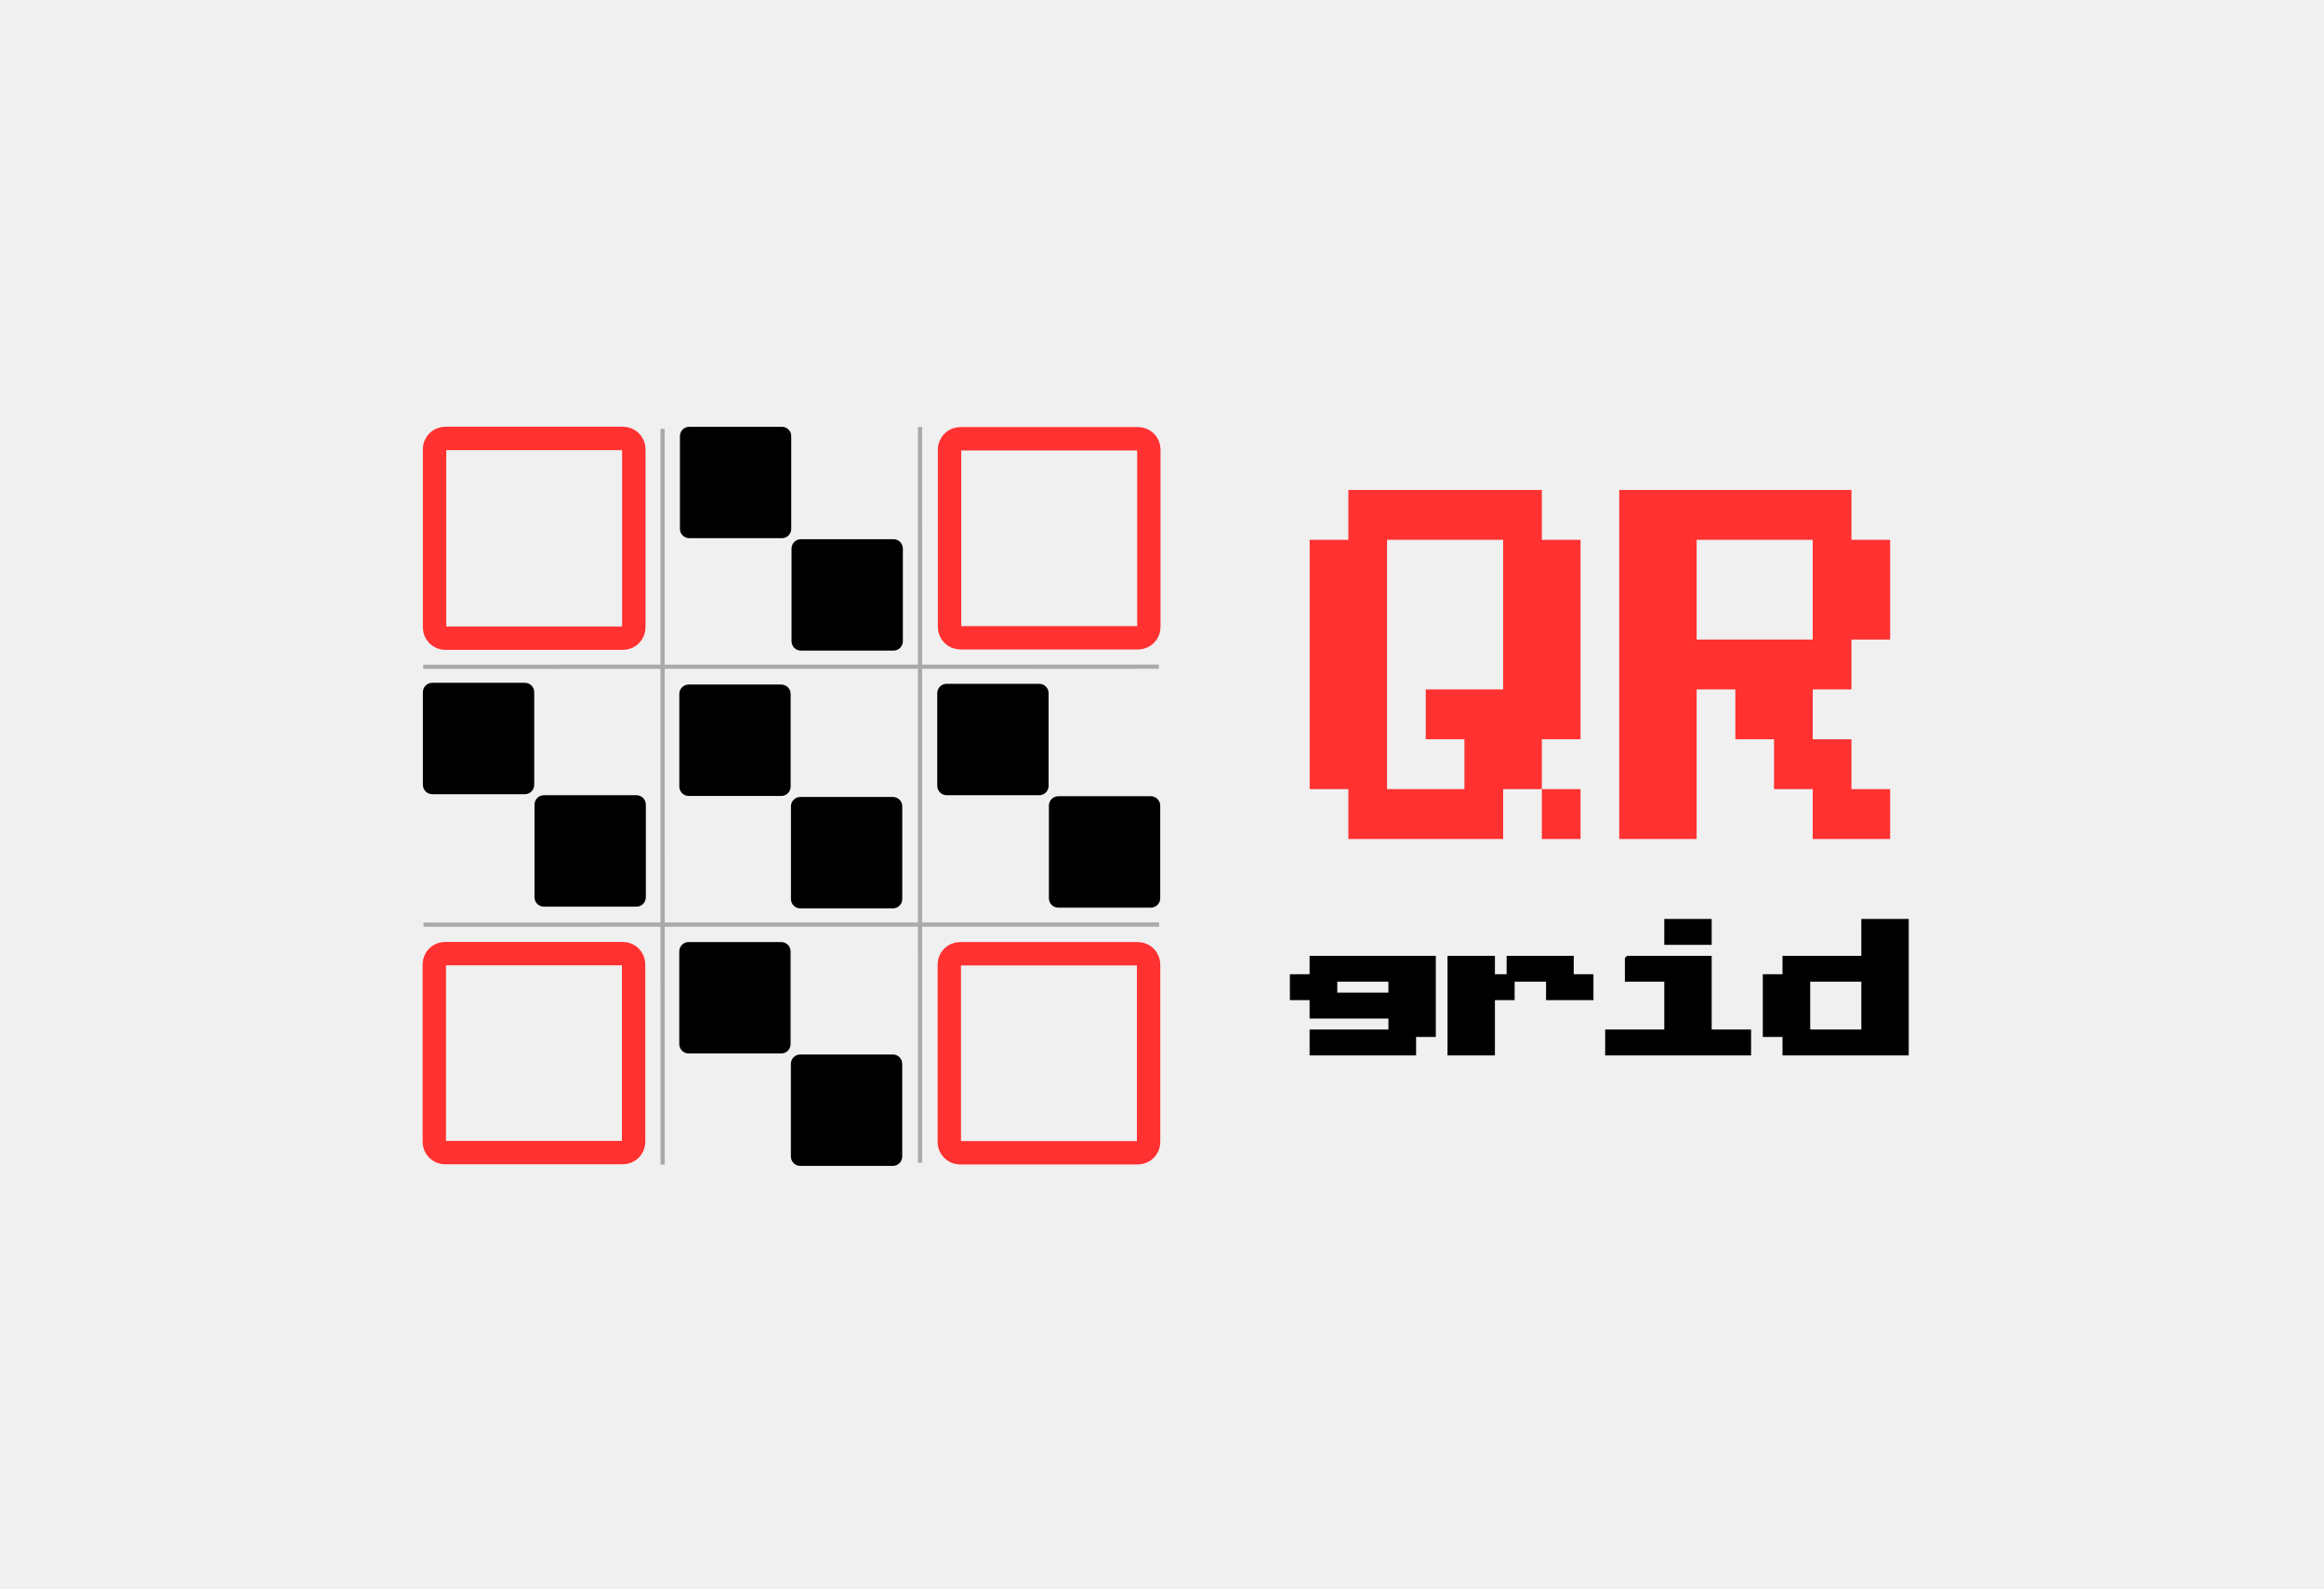
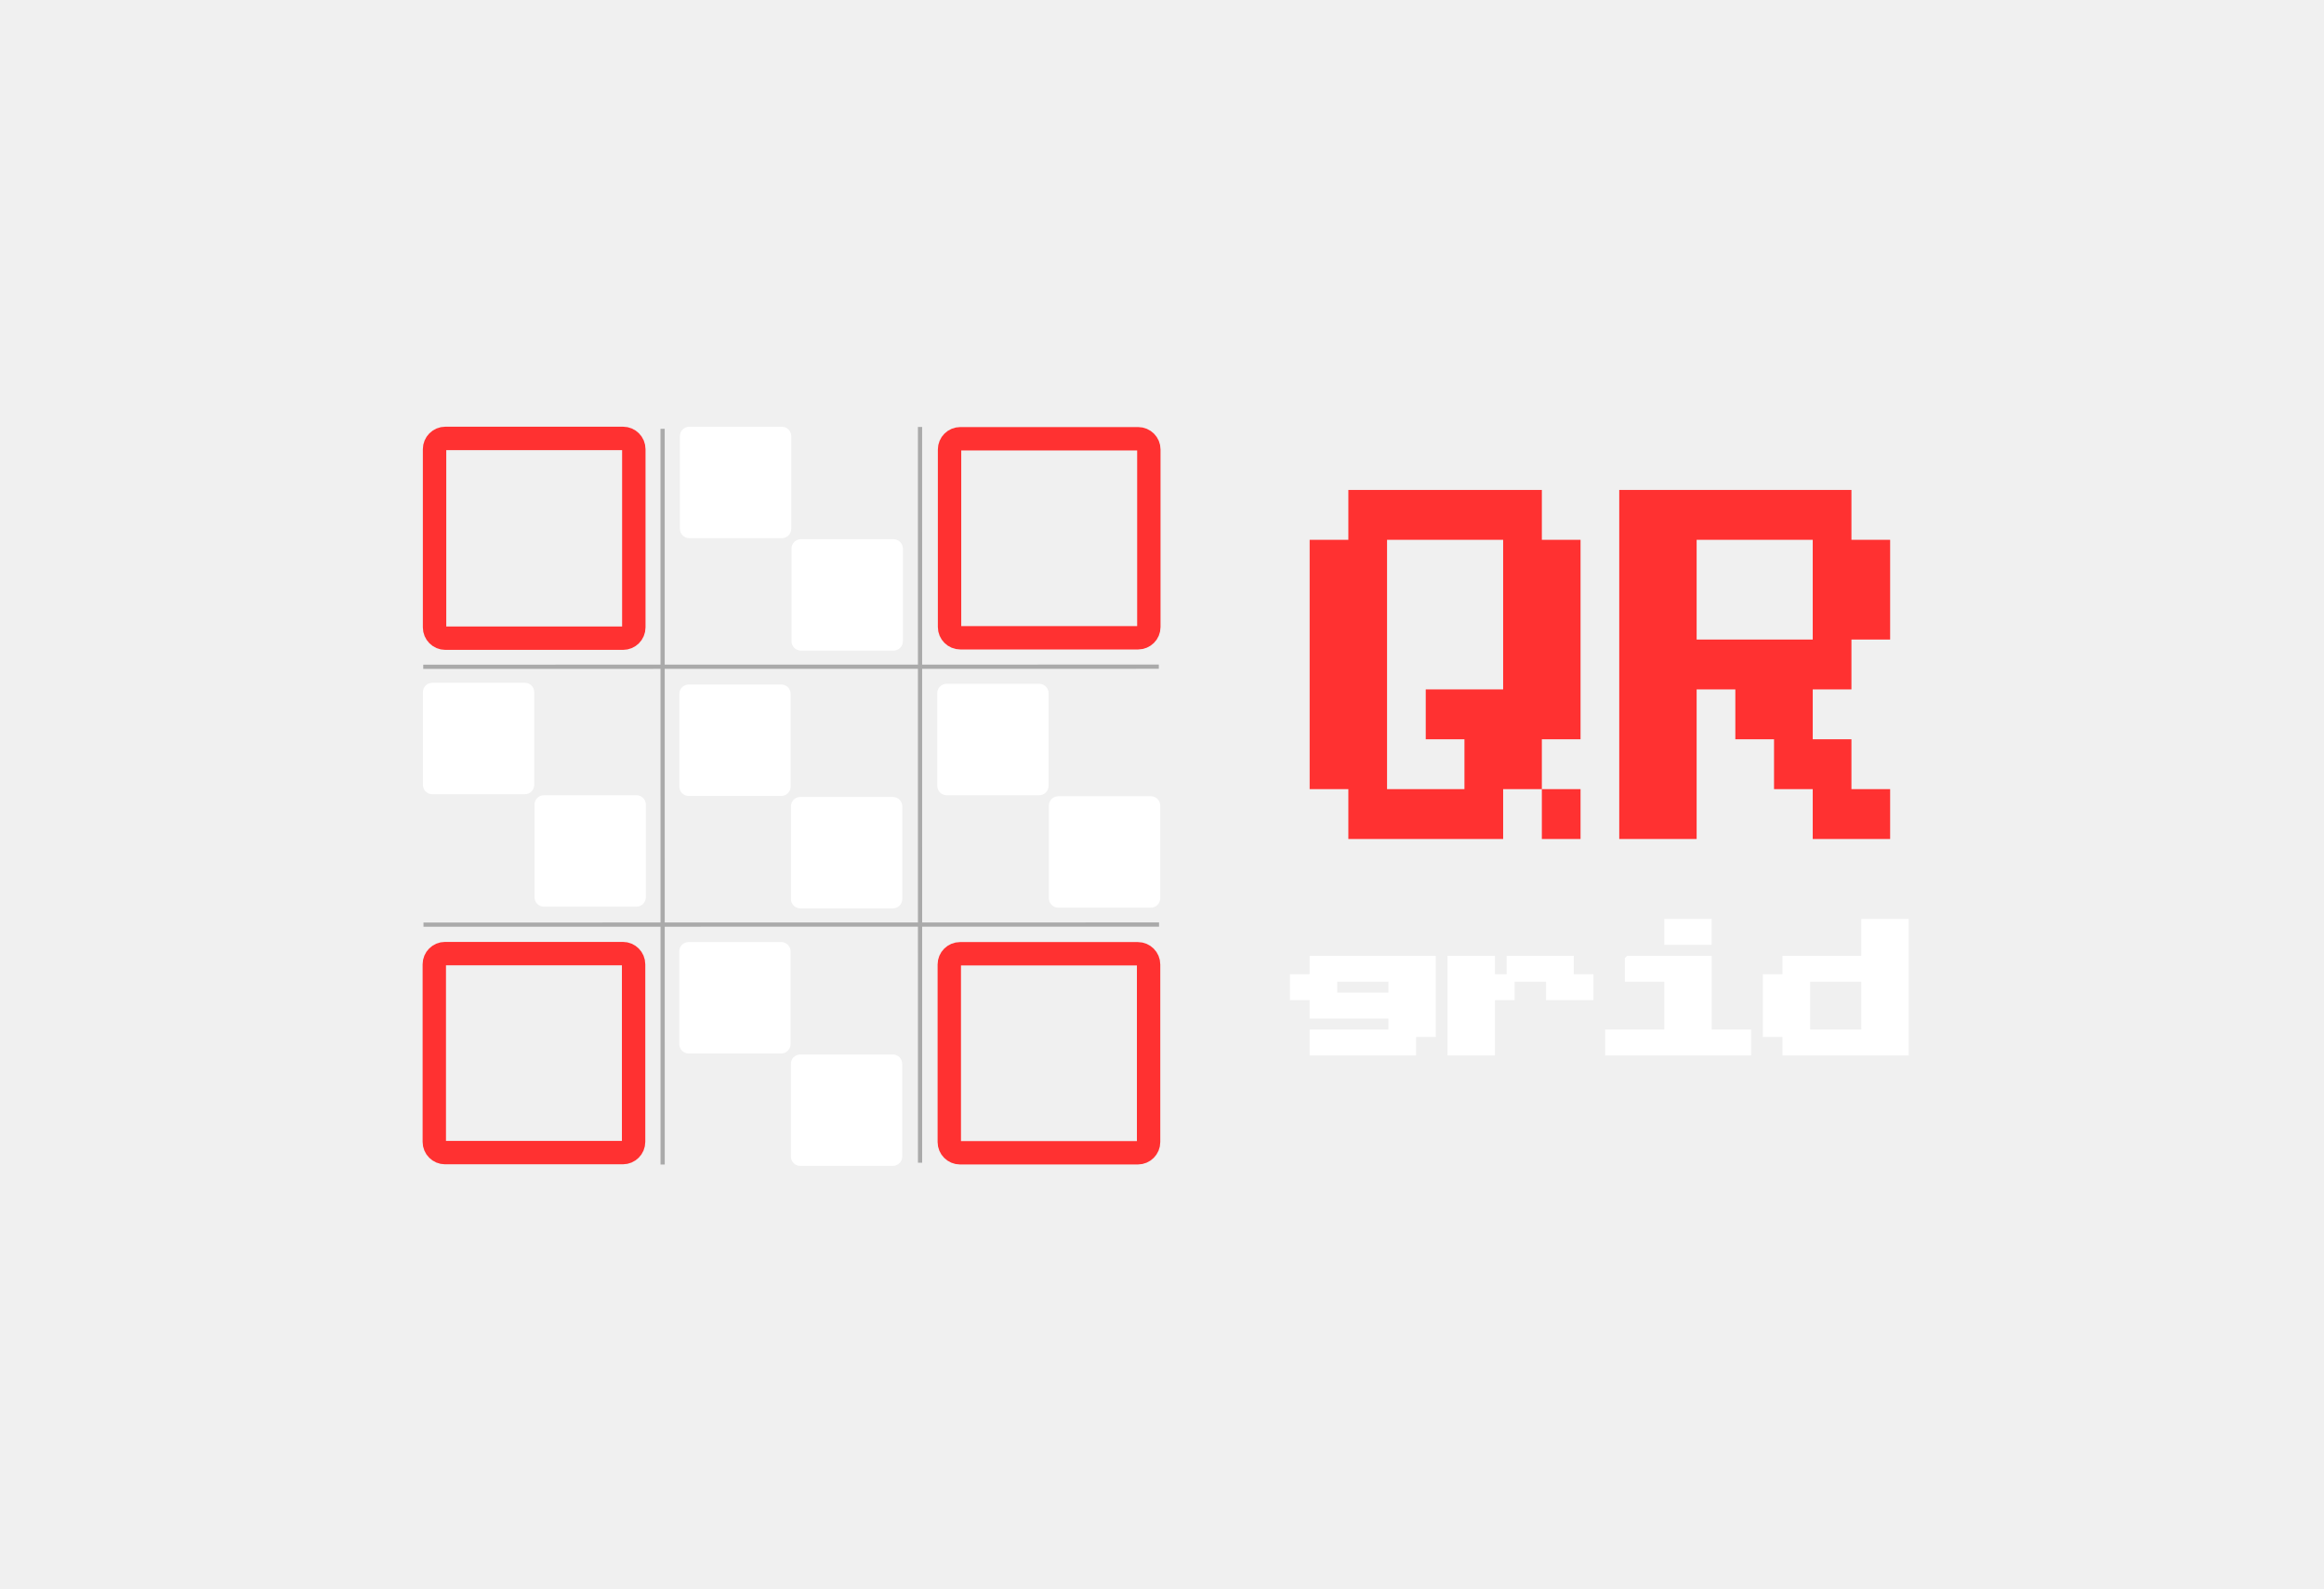
<svg xmlns="http://www.w3.org/2000/svg" width="274.96mm" height="187.91mm" version="1.1" viewBox="0 0 274.96 187.91" xml:space="preserve">
  <g transform="translate(2.4321 4.6742)">
    <g transform="translate(-23.828 -82.884)">
-       <g transform="translate(46.193 25.512)">
-         <rect x="55.646" y="103.18" width="13.172" height="13.18" ry="1.11" style="paint-order:normal" />
-         <rect x="68.852" y="116.48" width="13.172" height="13.18" ry="1.11" style="paint-order:normal" />
-       </g>
-       <g transform="translate(15.784 55.797)">
-         <rect x="55.646" y="103.18" width="13.172" height="13.18" ry="1.11" style="paint-order:normal" />
-         <rect x="68.852" y="116.48" width="13.172" height="13.18" ry="1.11" style="paint-order:normal" />
-       </g>
-       <g transform="translate(46.123 56.003)">
-         <rect x="55.646" y="103.18" width="13.172" height="13.18" ry="1.11" style="paint-order:normal" />
-         <rect x="68.852" y="116.48" width="13.172" height="13.18" ry="1.11" style="paint-order:normal" />
-       </g>
-       <g transform="translate(76.641 55.916)">
-         <rect x="55.646" y="103.18" width="13.172" height="13.18" ry="1.11" style="paint-order:normal" />
-         <rect x="68.852" y="116.48" width="13.172" height="13.18" ry="1.11" style="paint-order:normal" />
-       </g>
-       <g transform="translate(46.116 86.463)">
-         <rect x="55.646" y="103.18" width="13.172" height="13.18" ry="1.11" style="paint-order:normal" />
-         <rect x="68.852" y="116.48" width="13.172" height="13.18" ry="1.11" style="paint-order:normal" />
+       <g fill="#fff">
+         <g transform="translate(46.193 25.512)">
+           <rect x="55.646" y="103.18" width="13.172" height="13.18" ry="1.11" style="paint-order:normal" />
+           <rect x="68.852" y="116.48" width="13.172" height="13.18" ry="1.11" style="paint-order:normal" />
+         </g>
+         <g transform="translate(15.784 55.797)">
+           <rect x="55.646" y="103.18" width="13.172" height="13.18" ry="1.11" style="paint-order:normal" />
+           <rect x="68.852" y="116.48" width="13.172" height="13.18" ry="1.11" style="paint-order:normal" />
+         </g>
+         <g transform="translate(46.123 56.003)">
+           <rect x="55.646" y="103.18" width="13.172" height="13.18" ry="1.11" style="paint-order:normal" />
+           <rect x="68.852" y="116.48" width="13.172" height="13.18" ry="1.11" style="paint-order:normal" />
+         </g>
+         <g transform="translate(76.641 55.916)">
+           <rect x="55.646" y="103.18" width="13.172" height="13.18" ry="1.11" style="paint-order:normal" />
+           <rect x="68.852" y="116.48" width="13.172" height="13.18" ry="1.11" style="paint-order:normal" />
+         </g>
+         <g transform="translate(46.116 86.463)">
+           <rect x="55.646" y="103.18" width="13.172" height="13.18" ry="1.11" style="paint-order:normal" />
+           <rect x="68.852" y="116.48" width="13.172" height="13.18" ry="1.11" style="paint-order:normal" />
+         </g>
      </g>
      <g fill="none" stroke="#ff3131">
        <rect x="72.81" y="130.07" width="23.575" height="23.629" ry="1.276" stroke-width="2.77" style="paint-order:normal" />
        <g stroke-width="2.765">
          <rect x="133.74" y="130.11" width="23.58" height="23.542" ry="1.271" style="paint-order:normal" />
          <rect x="72.779" y="191.01" width="23.58" height="23.542" ry="1.271" style="paint-order:normal" />
          <rect x="133.71" y="191.03" width="23.58" height="23.542" ry="1.271" style="paint-order:normal" />
        </g>
      </g>
    </g>
    <g fill="none" stroke="#aaa" stroke-width=".5">
      <path d="m75.962 46.047 0.005 87.032" style="paint-order:normal" />
      <path d="m134.67 74.187-87.028 0.011" style="paint-order:normal" />
      <path d="m134.7 104.69-87.028 0.011" style="paint-order:normal" />
      <path d="m106.42 45.833 3e-3 87.034" style="paint-order:normal" />
    </g>
    <g transform="translate(-23.828 -82.884)">
+       <path transform="scale(1.0341 .96698)" d="m211.56 193.75v2.254h4.509v-2.254h-4.509zm22.545 0v4.509h-9.018v2.254h-2.255v6.763h2.255v2.255h13.527v-15.781h-4.509zm-63.125 4.509v2.254h-2.255v2.255h2.255v2.255h9.018v2.254h-9.018v2.255h11.272v-2.255h2.255v-9.018h-13.527zm15.781 0v11.272h4.509v-6.763h2.255v-2.255h-2.255v-2.254h-4.509zm6.763 2.254h4.509v2.255h4.509v-2.255h-2.255v-2.254h-6.763v2.254zm13.527-2.254v2.254h4.509v6.763h-6.763v2.255h15.782v-2.255h-4.509v-9.018h-9.018zm-33.817 2.254h6.763v2.255h-6.763v-2.255zm54.108 0h6.763v6.763h-6.763v-6.763z" fill="#fff" stroke="#fff" stroke-miterlimit="100" stroke-width=".913" style="font-variant-caps:normal;font-variant-east-asian:normal;font-variant-ligatures:normal;font-variant-numeric:normal" />
      <path transform="scale(.88105 1.135)" d="m205.35 119.97v5.197h-5.197v25.984h5.197v5.197h20.787v-5.197h5.197v-5.197h5.197v-20.787h-5.197v-5.197h-25.984zm25.984 31.181v5.197h5.197v-5.197h-5.197zm10.393-31.181v36.377h10.393v-15.59h5.197v5.197h5.197v5.197h5.197v5.197h10.394v-5.197h-5.197v-5.197h-5.197v-5.197h5.197v-5.197h5.197v-10.394h-5.197v-5.197h-31.181zm-31.181 5.197h15.59v15.59h-10.393v5.197h5.197v5.197h-10.393v-25.984zm41.574 0h15.591v10.394h-15.591v-10.394z" fill="#ff3131" style="font-variant-caps:normal;font-variant-east-asian:normal;font-variant-ligatures:normal;font-variant-numeric:normal" />
-       <path transform="scale(1.0341 .96698)" d="m211.56 193.75v2.254h4.509v-2.254h-4.509zm22.545 0v4.509h-9.018v2.254h-2.255v6.763h2.255v2.255h13.527v-15.781h-4.509zm-63.125 4.509v2.254h-2.255v2.255h2.255v2.255h9.018v2.254h-9.018v2.255h11.272v-2.255h2.255v-9.018h-13.527zm15.781 0v11.272h4.509v-6.763h2.255v-2.255h-2.255v-2.254h-4.509zm6.763 2.254h4.509v2.255h4.509v-2.255h-2.255v-2.254h-6.763v2.254zm13.527-2.254v2.254h4.509v6.763h-6.763v2.255h15.782v-2.255h-4.509v-9.018h-9.018zm-33.817 2.254h6.763v2.255h-6.763v-2.255zm54.108 0h6.763v6.763h-6.763v-6.763z" stroke="#000" stroke-miterlimit="100" stroke-width=".913" style="font-variant-caps:normal;font-variant-east-asian:normal;font-variant-ligatures:normal;font-variant-numeric:normal" />
    </g>
  </g>
</svg>
